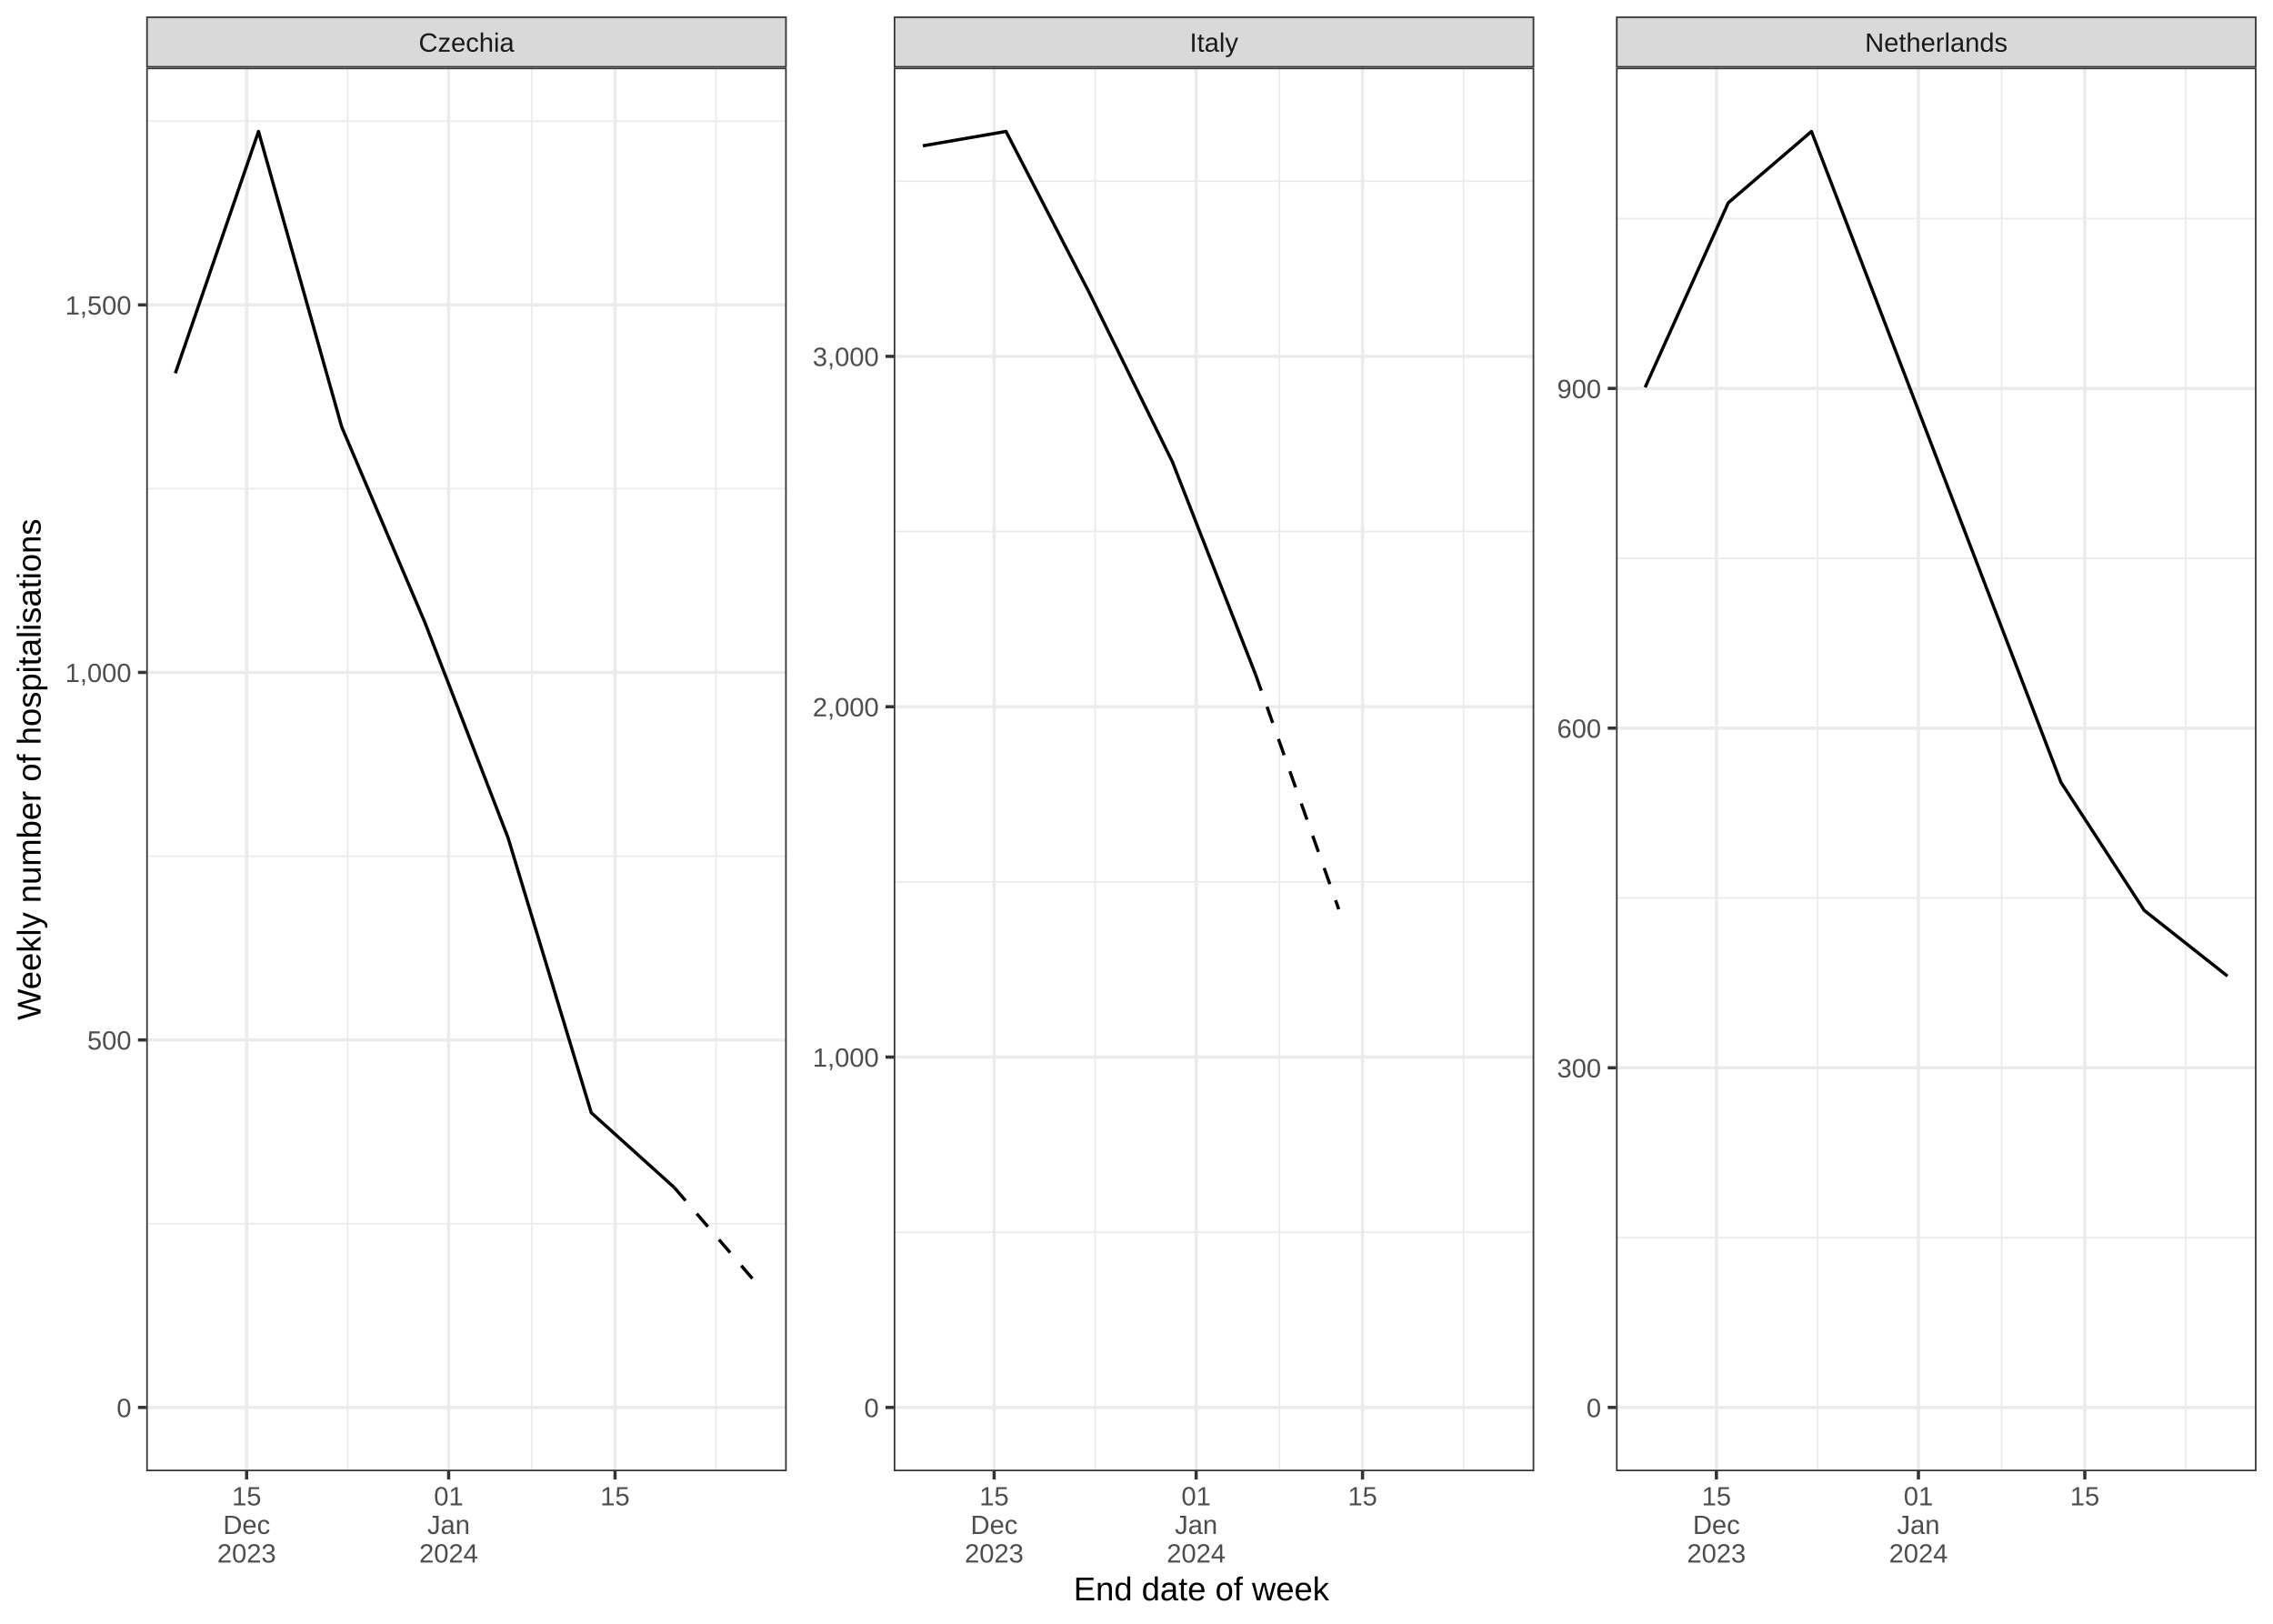
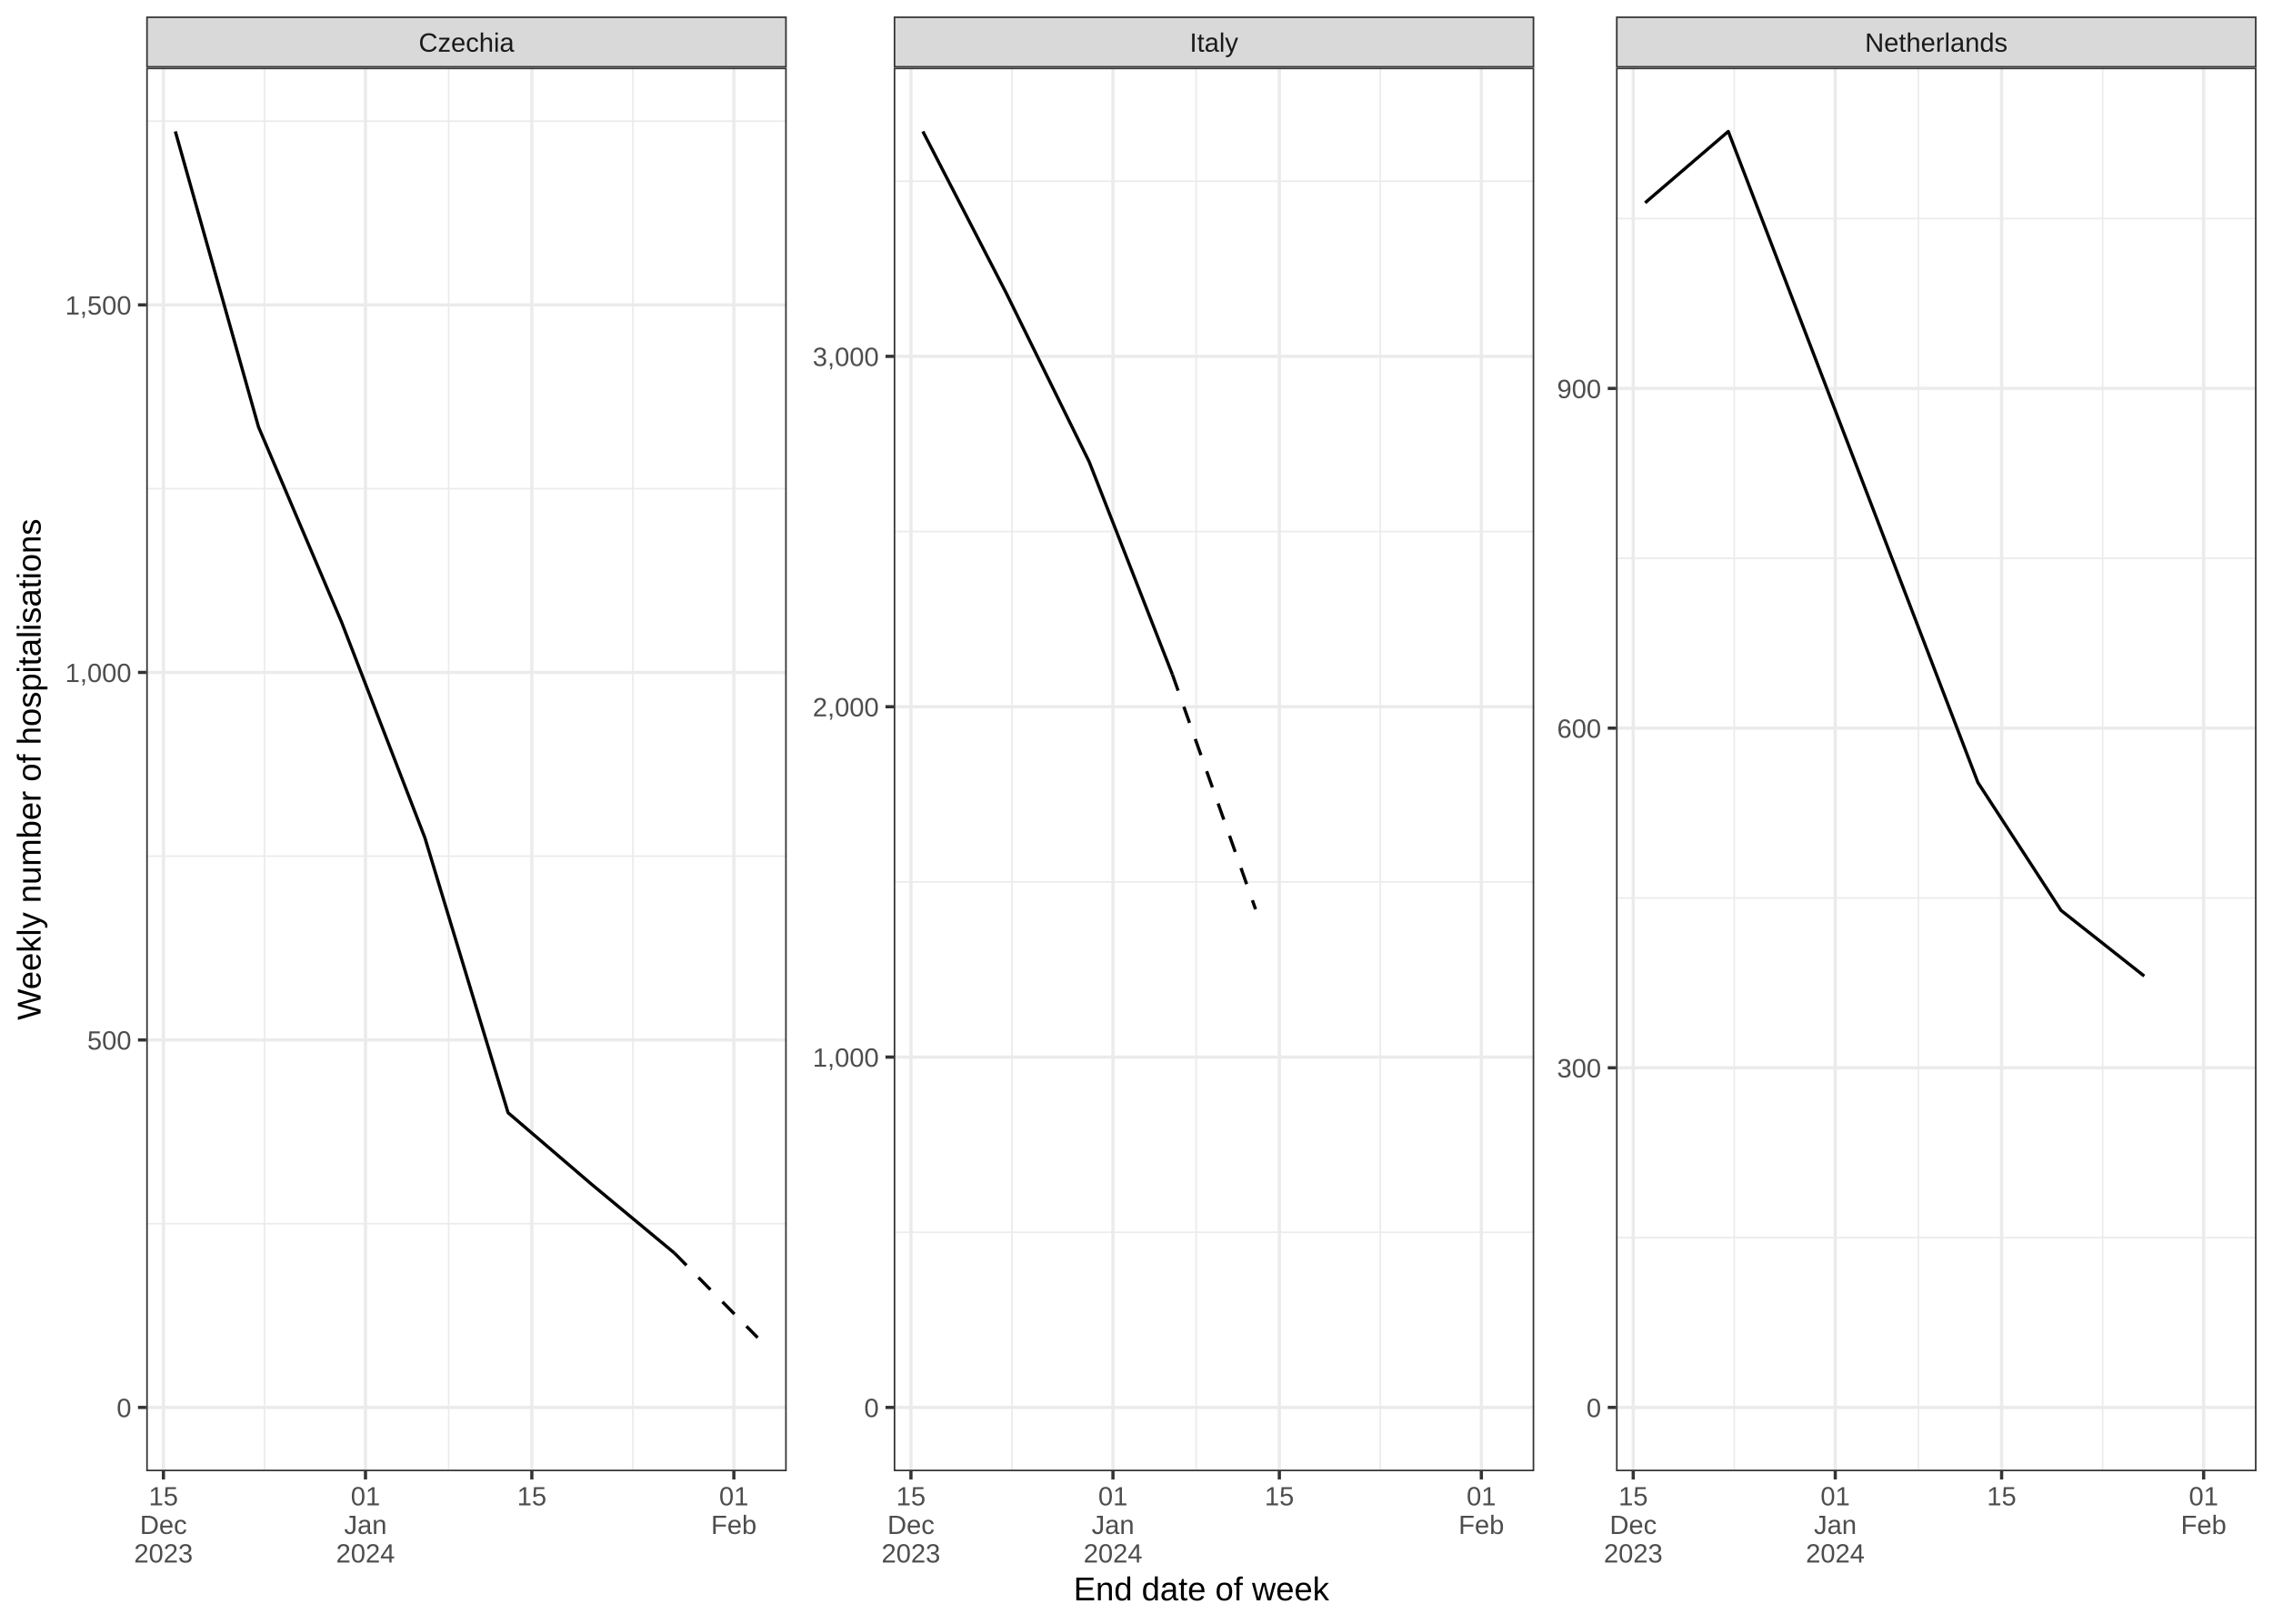
<svg xmlns="http://www.w3.org/2000/svg" class="svglite" width="756.00pt" height="540.00pt" viewBox="0 0 756.00 540.00">
  <defs>
    <style type="text/css">
    .svglite line, .svglite polyline, .svglite polygon, .svglite path, .svglite rect, .svglite circle {
      fill: none;
      stroke: #000000;
      stroke-linecap: round;
      stroke-linejoin: round;
      stroke-miterlimit: 10.00;
    }
    .svglite text {
      white-space: pre;
    }
  </style>
  </defs>
  <rect width="100%" height="100%" style="stroke: none; fill: #FFFFFF;" />
  <defs>
    <clipPath id="cpMC4wMHw3NTYuMDB8MC4wMHw1NDAuMDA=">
      <rect x="0.00" y="0.00" width="756.00" height="540.00" />
    </clipPath>
  </defs>
  <g clip-path="url(#cpMC4wMHw3NTYuMDB8MC4wMHw1NDAuMDA=)">
    <rect x="0.00" y="0.00" width="756.00" height="540.00" style="stroke-width: 1.07; stroke: #FFFFFF; fill: #FFFFFF;" />
  </g>
  <defs>
    <clipPath id="cpNDguNjN8MjYxLjY3fDIyLjQ5fDQ4OS4yOQ==">
      <rect x="48.63" y="22.49" width="213.04" height="466.80" />
    </clipPath>
  </defs>
  <g clip-path="url(#cpNDguNjN8MjYxLjY3fDIyLjQ5fDQ4OS4yOQ==)">
    <rect x="48.63" y="22.49" width="213.04" height="466.80" style="stroke-width: 1.07; stroke: none; fill: #FFFFFF;" />
    <polyline points="48.63,406.96 261.67,406.96 " style="stroke-width: 0.53; stroke: #EBEBEB; stroke-linecap: butt;" />
    <polyline points="48.63,284.73 261.67,284.73 " style="stroke-width: 0.53; stroke: #EBEBEB; stroke-linecap: butt;" />
    <polyline points="48.63,162.51 261.67,162.51 " style="stroke-width: 0.53; stroke: #EBEBEB; stroke-linecap: butt;" />
    <polyline points="48.63,40.29 261.67,40.29 " style="stroke-width: 0.53; stroke: #EBEBEB; stroke-linecap: butt;" />
-     <polyline points="115.63,489.29 115.63,22.49 " style="stroke-width: 0.53; stroke: #EBEBEB; stroke-linecap: butt;" />
-     <polyline points="176.89,489.29 176.89,22.49 " style="stroke-width: 0.53; stroke: #EBEBEB; stroke-linecap: butt;" />
-     <polyline points="238.15,489.29 238.15,22.49 " style="stroke-width: 0.53; stroke: #EBEBEB; stroke-linecap: butt;" />
+     <polyline points="87.96,489.29 87.96,22.49 " style="stroke-width: 0.53; stroke: #EBEBEB; stroke-linecap: butt;" />
+     <polyline points="149.22,489.29 149.22,22.49 " style="stroke-width: 0.53; stroke: #EBEBEB; stroke-linecap: butt;" />
+     <polyline points="210.49,489.29 210.49,22.49 " style="stroke-width: 0.53; stroke: #EBEBEB; stroke-linecap: butt;" />
    <polyline points="48.63,468.07 261.67,468.07 " style="stroke-width: 1.07; stroke: #EBEBEB; stroke-linecap: butt;" />
    <polyline points="48.63,345.85 261.67,345.85 " style="stroke-width: 1.07; stroke: #EBEBEB; stroke-linecap: butt;" />
    <polyline points="48.63,223.62 261.67,223.62 " style="stroke-width: 1.07; stroke: #EBEBEB; stroke-linecap: butt;" />
    <polyline points="48.63,101.40 261.67,101.40 " style="stroke-width: 1.07; stroke: #EBEBEB; stroke-linecap: butt;" />
-     <polyline points="82.03,489.29 82.03,22.49 " style="stroke-width: 1.07; stroke: #EBEBEB; stroke-linecap: butt;" />
-     <polyline points="149.22,489.29 149.22,22.49 " style="stroke-width: 1.07; stroke: #EBEBEB; stroke-linecap: butt;" />
-     <polyline points="204.56,489.29 204.56,22.49 " style="stroke-width: 1.07; stroke: #EBEBEB; stroke-linecap: butt;" />
-     <polyline points="58.32,124.13 85.98,43.71 113.65,141.98 141.32,207.00 168.98,278.62 196.65,370.05 224.32,394.98 " style="stroke-width: 1.07; stroke-linecap: butt;" />
-     <polyline points="224.32,394.98 251.99,427.25 " style="stroke-width: 1.07; stroke-dasharray: 5.69,5.69; stroke-linecap: butt;" />
+     <polyline points="54.36,489.29 54.36,22.49 " style="stroke-width: 1.07; stroke: #EBEBEB; stroke-linecap: butt;" />
+     <polyline points="121.56,489.29 121.56,22.49 " style="stroke-width: 1.07; stroke: #EBEBEB; stroke-linecap: butt;" />
+     <polyline points="176.89,489.29 176.89,22.49 " style="stroke-width: 1.07; stroke: #EBEBEB; stroke-linecap: butt;" />
+     <polyline points="244.08,489.29 244.08,22.49 " style="stroke-width: 1.07; stroke: #EBEBEB; stroke-linecap: butt;" />
+     <polyline points="58.32,43.71 85.98,141.98 113.65,207.00 141.32,278.62 168.98,370.05 196.65,393.76 224.32,416.73 " style="stroke-width: 1.07; stroke-linecap: butt;" />
+     <polyline points="224.32,416.73 251.99,444.85 " style="stroke-width: 1.07; stroke-dasharray: 5.69,5.69; stroke-linecap: butt;" />
    <rect x="48.63" y="22.49" width="213.04" height="466.80" style="stroke-width: 1.07; stroke: #333333;" />
  </g>
  <g clip-path="url(#cpMC4wMHw3NTYuMDB8MC4wMHw1NDAuMDA=)">
</g>
  <defs>
    <clipPath id="cpMjk3LjI1fDUxMC4yOXwyMi40OXw0ODkuMjk=">
      <rect x="297.25" y="22.49" width="213.04" height="466.80" />
    </clipPath>
  </defs>
  <g clip-path="url(#cpMjk3LjI1fDUxMC4yOXwyMi40OXw0ODkuMjk=)">
    <rect x="297.25" y="22.49" width="213.04" height="466.80" style="stroke-width: 1.07; stroke: none; fill: #FFFFFF;" />
    <polyline points="297.25,409.81 510.29,409.81 " style="stroke-width: 0.53; stroke: #EBEBEB; stroke-linecap: butt;" />
    <polyline points="297.25,293.29 510.29,293.29 " style="stroke-width: 0.53; stroke: #EBEBEB; stroke-linecap: butt;" />
    <polyline points="297.25,176.77 510.29,176.77 " style="stroke-width: 0.53; stroke: #EBEBEB; stroke-linecap: butt;" />
    <polyline points="297.25,60.25 510.29,60.25 " style="stroke-width: 0.53; stroke: #EBEBEB; stroke-linecap: butt;" />
-     <polyline points="364.25,489.29 364.25,22.49 " style="stroke-width: 0.53; stroke: #EBEBEB; stroke-linecap: butt;" />
-     <polyline points="425.51,489.29 425.51,22.49 " style="stroke-width: 0.53; stroke: #EBEBEB; stroke-linecap: butt;" />
-     <polyline points="486.77,489.29 486.77,22.49 " style="stroke-width: 0.53; stroke: #EBEBEB; stroke-linecap: butt;" />
+     <polyline points="336.58,489.29 336.58,22.49 " style="stroke-width: 0.53; stroke: #EBEBEB; stroke-linecap: butt;" />
+     <polyline points="397.84,489.29 397.84,22.49 " style="stroke-width: 0.53; stroke: #EBEBEB; stroke-linecap: butt;" />
+     <polyline points="459.10,489.29 459.10,22.49 " style="stroke-width: 0.53; stroke: #EBEBEB; stroke-linecap: butt;" />
    <polyline points="297.25,468.07 510.29,468.07 " style="stroke-width: 1.07; stroke: #EBEBEB; stroke-linecap: butt;" />
    <polyline points="297.25,351.55 510.29,351.55 " style="stroke-width: 1.07; stroke: #EBEBEB; stroke-linecap: butt;" />
    <polyline points="297.25,235.03 510.29,235.03 " style="stroke-width: 1.07; stroke: #EBEBEB; stroke-linecap: butt;" />
    <polyline points="297.25,118.51 510.29,118.51 " style="stroke-width: 1.07; stroke: #EBEBEB; stroke-linecap: butt;" />
-     <polyline points="330.65,489.29 330.65,22.49 " style="stroke-width: 1.07; stroke: #EBEBEB; stroke-linecap: butt;" />
-     <polyline points="397.84,489.29 397.84,22.49 " style="stroke-width: 1.07; stroke: #EBEBEB; stroke-linecap: butt;" />
-     <polyline points="453.18,489.29 453.18,22.49 " style="stroke-width: 1.07; stroke: #EBEBEB; stroke-linecap: butt;" />
-     <polyline points="306.94,48.49 334.60,43.71 362.27,97.31 389.94,153.59 417.60,224.31 " style="stroke-width: 1.07; stroke-linecap: butt;" />
-     <polyline points="417.60,224.31 445.27,302.38 " style="stroke-width: 1.07; stroke-dasharray: 5.69,5.69; stroke-linecap: butt;" />
+     <polyline points="302.98,489.29 302.98,22.49 " style="stroke-width: 1.07; stroke: #EBEBEB; stroke-linecap: butt;" />
+     <polyline points="370.17,489.29 370.17,22.49 " style="stroke-width: 1.07; stroke: #EBEBEB; stroke-linecap: butt;" />
+     <polyline points="425.51,489.29 425.51,22.49 " style="stroke-width: 1.07; stroke: #EBEBEB; stroke-linecap: butt;" />
+     <polyline points="492.70,489.29 492.70,22.49 " style="stroke-width: 1.07; stroke: #EBEBEB; stroke-linecap: butt;" />
+     <polyline points="306.94,43.71 334.60,97.31 362.27,153.59 389.94,224.31 " style="stroke-width: 1.07; stroke-linecap: butt;" />
+     <polyline points="389.94,224.31 417.60,302.38 " style="stroke-width: 1.07; stroke-dasharray: 5.69,5.69; stroke-linecap: butt;" />
    <rect x="297.25" y="22.49" width="213.04" height="466.80" style="stroke-width: 1.07; stroke: #333333;" />
  </g>
  <g clip-path="url(#cpMC4wMHw3NTYuMDB8MC4wMHw1NDAuMDA=)">
</g>
  <defs>
    <clipPath id="cpNTM3LjQ4fDc1MC41MnwyMi40OXw0ODkuMjk=">
      <rect x="537.48" y="22.49" width="213.04" height="466.80" />
    </clipPath>
  </defs>
  <g clip-path="url(#cpNTM3LjQ4fDc1MC41MnwyMi40OXw0ODkuMjk=)">
    <rect x="537.48" y="22.49" width="213.04" height="466.80" style="stroke-width: 1.07; stroke: none; fill: #FFFFFF;" />
    <polyline points="537.48,411.59 750.52,411.59 " style="stroke-width: 0.53; stroke: #EBEBEB; stroke-linecap: butt;" />
    <polyline points="537.48,298.63 750.52,298.63 " style="stroke-width: 0.53; stroke: #EBEBEB; stroke-linecap: butt;" />
    <polyline points="537.48,185.66 750.52,185.66 " style="stroke-width: 0.53; stroke: #EBEBEB; stroke-linecap: butt;" />
    <polyline points="537.48,72.70 750.52,72.70 " style="stroke-width: 0.53; stroke: #EBEBEB; stroke-linecap: butt;" />
-     <polyline points="604.48,489.29 604.48,22.49 " style="stroke-width: 0.53; stroke: #EBEBEB; stroke-linecap: butt;" />
-     <polyline points="665.74,489.29 665.74,22.49 " style="stroke-width: 0.53; stroke: #EBEBEB; stroke-linecap: butt;" />
-     <polyline points="727.00,489.29 727.00,22.49 " style="stroke-width: 0.53; stroke: #EBEBEB; stroke-linecap: butt;" />
+     <polyline points="576.81,489.29 576.81,22.49 " style="stroke-width: 0.53; stroke: #EBEBEB; stroke-linecap: butt;" />
+     <polyline points="638.07,489.29 638.07,22.49 " style="stroke-width: 0.53; stroke: #EBEBEB; stroke-linecap: butt;" />
+     <polyline points="699.34,489.29 699.34,22.49 " style="stroke-width: 0.53; stroke: #EBEBEB; stroke-linecap: butt;" />
    <polyline points="537.48,468.07 750.52,468.07 " style="stroke-width: 1.07; stroke: #EBEBEB; stroke-linecap: butt;" />
    <polyline points="537.48,355.11 750.52,355.11 " style="stroke-width: 1.07; stroke: #EBEBEB; stroke-linecap: butt;" />
    <polyline points="537.48,242.15 750.52,242.15 " style="stroke-width: 1.07; stroke: #EBEBEB; stroke-linecap: butt;" />
    <polyline points="537.48,129.18 750.52,129.18 " style="stroke-width: 1.07; stroke: #EBEBEB; stroke-linecap: butt;" />
-     <polyline points="570.88,489.29 570.88,22.49 " style="stroke-width: 1.07; stroke: #EBEBEB; stroke-linecap: butt;" />
-     <polyline points="638.07,489.29 638.07,22.49 " style="stroke-width: 1.07; stroke: #EBEBEB; stroke-linecap: butt;" />
-     <polyline points="693.41,489.29 693.41,22.49 " style="stroke-width: 1.07; stroke: #EBEBEB; stroke-linecap: butt;" />
-     <polyline points="547.17,128.81 574.83,67.43 602.50,43.71 685.50,260.22 713.17,302.77 740.84,324.61 " style="stroke-width: 1.07; stroke-linecap: butt;" />
+     <polyline points="543.21,489.29 543.21,22.49 " style="stroke-width: 1.07; stroke: #EBEBEB; stroke-linecap: butt;" />
+     <polyline points="610.41,489.29 610.41,22.49 " style="stroke-width: 1.07; stroke: #EBEBEB; stroke-linecap: butt;" />
+     <polyline points="665.74,489.29 665.74,22.49 " style="stroke-width: 1.07; stroke: #EBEBEB; stroke-linecap: butt;" />
+     <polyline points="732.93,489.29 732.93,22.49 " style="stroke-width: 1.07; stroke: #EBEBEB; stroke-linecap: butt;" />
+     <polyline points="547.17,67.43 574.83,43.71 657.84,260.22 685.50,302.77 713.17,324.61 " style="stroke-width: 1.07; stroke-linecap: butt;" />
    <rect x="537.48" y="22.49" width="213.04" height="466.80" style="stroke-width: 1.07; stroke: #333333;" />
  </g>
  <g clip-path="url(#cpMC4wMHw3NTYuMDB8MC4wMHw1NDAuMDA=)">
</g>
  <defs>
    <clipPath id="cpNDguNjN8MjYxLjY3fDUuNDh8MjIuNDk=">
      <rect x="48.63" y="5.48" width="213.04" height="17.01" />
    </clipPath>
  </defs>
  <g clip-path="url(#cpNDguNjN8MjYxLjY3fDUuNDh8MjIuNDk=)">
    <rect x="48.63" y="5.48" width="213.04" height="17.01" style="stroke-width: 1.07; stroke: #333333; fill: #D9D9D9;" />
    <text x="155.15" y="17.19" text-anchor="middle" style="font-size: 8.80px;fill: #1A1A1A; font-family: &quot;Liberation Sans&quot;;" textLength="34.42px" lengthAdjust="spacingAndGlyphs">Czechia</text>
  </g>
  <g clip-path="url(#cpMC4wMHw3NTYuMDB8MC4wMHw1NDAuMDA=)">
</g>
  <defs>
    <clipPath id="cpMjk3LjI1fDUxMC4yOXw1LjQ4fDIyLjQ5">
      <rect x="297.25" y="5.48" width="213.04" height="17.01" />
    </clipPath>
  </defs>
  <g clip-path="url(#cpMjk3LjI1fDUxMC4yOXw1LjQ4fDIyLjQ5)">
    <rect x="297.25" y="5.48" width="213.04" height="17.01" style="stroke-width: 1.07; stroke: #333333; fill: #D9D9D9;" />
    <text x="403.77" y="17.19" text-anchor="middle" style="font-size: 8.80px;fill: #1A1A1A; font-family: &quot;Liberation Sans&quot;;" textLength="19.09px" lengthAdjust="spacingAndGlyphs">Italy</text>
  </g>
  <g clip-path="url(#cpMC4wMHw3NTYuMDB8MC4wMHw1NDAuMDA=)">
</g>
  <defs>
    <clipPath id="cpNTM3LjQ4fDc1MC41Mnw1LjQ4fDIyLjQ5">
      <rect x="537.48" y="5.48" width="213.04" height="17.01" />
    </clipPath>
  </defs>
  <g clip-path="url(#cpNTM3LjQ4fDc1MC41Mnw1LjQ4fDIyLjQ5)">
    <rect x="537.48" y="5.48" width="213.04" height="17.01" style="stroke-width: 1.07; stroke: #333333; fill: #D9D9D9;" />
    <text x="644.00" y="17.19" text-anchor="middle" style="font-size: 8.80px;fill: #1A1A1A; font-family: &quot;Liberation Sans&quot;;" textLength="53.63px" lengthAdjust="spacingAndGlyphs">Netherlands</text>
  </g>
  <g clip-path="url(#cpMC4wMHw3NTYuMDB8MC4wMHw1NDAuMDA=)">
-     <polyline points="82.03,492.03 82.03,489.29 " style="stroke-width: 1.07; stroke: #333333; stroke-linecap: butt;" />
-     <polyline points="149.22,492.03 149.22,489.29 " style="stroke-width: 1.07; stroke: #333333; stroke-linecap: butt;" />
-     <polyline points="204.56,492.03 204.56,489.29 " style="stroke-width: 1.07; stroke: #333333; stroke-linecap: butt;" />
-     <text x="82.03" y="500.63" text-anchor="middle" style="font-size: 8.80px;fill: #4D4D4D; font-family: &quot;Liberation Sans&quot;;" textLength="11.19px" lengthAdjust="spacingAndGlyphs">15</text>
-     <text x="82.03" y="510.14" text-anchor="middle" style="font-size: 8.80px;fill: #4D4D4D; font-family: &quot;Liberation Sans&quot;;" textLength="17.03px" lengthAdjust="spacingAndGlyphs">Dec</text>
-     <text x="82.03" y="519.64" text-anchor="middle" style="font-size: 8.80px;fill: #4D4D4D; font-family: &quot;Liberation Sans&quot;;" textLength="22.38px" lengthAdjust="spacingAndGlyphs">2023</text>
-     <text x="149.22" y="500.63" text-anchor="middle" style="font-size: 8.80px;fill: #4D4D4D; font-family: &quot;Liberation Sans&quot;;" textLength="11.19px" lengthAdjust="spacingAndGlyphs">01</text>
-     <text x="149.22" y="510.14" text-anchor="middle" style="font-size: 8.80px;fill: #4D4D4D; font-family: &quot;Liberation Sans&quot;;" textLength="13.56px" lengthAdjust="spacingAndGlyphs">Jan</text>
-     <text x="149.22" y="519.64" text-anchor="middle" style="font-size: 8.80px;fill: #4D4D4D; font-family: &quot;Liberation Sans&quot;;" textLength="22.38px" lengthAdjust="spacingAndGlyphs">2024</text>
-     <text x="204.56" y="500.63" text-anchor="middle" style="font-size: 8.80px;fill: #4D4D4D; font-family: &quot;Liberation Sans&quot;;" textLength="11.19px" lengthAdjust="spacingAndGlyphs">15</text>
-     <polyline points="330.65,492.03 330.65,489.29 " style="stroke-width: 1.07; stroke: #333333; stroke-linecap: butt;" />
-     <polyline points="397.84,492.03 397.84,489.29 " style="stroke-width: 1.07; stroke: #333333; stroke-linecap: butt;" />
-     <polyline points="453.18,492.03 453.18,489.29 " style="stroke-width: 1.07; stroke: #333333; stroke-linecap: butt;" />
-     <text x="330.65" y="500.63" text-anchor="middle" style="font-size: 8.80px;fill: #4D4D4D; font-family: &quot;Liberation Sans&quot;;" textLength="11.19px" lengthAdjust="spacingAndGlyphs">15</text>
-     <text x="330.65" y="510.14" text-anchor="middle" style="font-size: 8.80px;fill: #4D4D4D; font-family: &quot;Liberation Sans&quot;;" textLength="17.03px" lengthAdjust="spacingAndGlyphs">Dec</text>
-     <text x="330.65" y="519.64" text-anchor="middle" style="font-size: 8.80px;fill: #4D4D4D; font-family: &quot;Liberation Sans&quot;;" textLength="22.38px" lengthAdjust="spacingAndGlyphs">2023</text>
-     <text x="397.84" y="500.63" text-anchor="middle" style="font-size: 8.80px;fill: #4D4D4D; font-family: &quot;Liberation Sans&quot;;" textLength="11.19px" lengthAdjust="spacingAndGlyphs">01</text>
-     <text x="397.84" y="510.14" text-anchor="middle" style="font-size: 8.80px;fill: #4D4D4D; font-family: &quot;Liberation Sans&quot;;" textLength="13.56px" lengthAdjust="spacingAndGlyphs">Jan</text>
-     <text x="397.84" y="519.64" text-anchor="middle" style="font-size: 8.80px;fill: #4D4D4D; font-family: &quot;Liberation Sans&quot;;" textLength="22.38px" lengthAdjust="spacingAndGlyphs">2024</text>
-     <text x="453.18" y="500.63" text-anchor="middle" style="font-size: 8.80px;fill: #4D4D4D; font-family: &quot;Liberation Sans&quot;;" textLength="11.19px" lengthAdjust="spacingAndGlyphs">15</text>
-     <polyline points="570.88,492.03 570.88,489.29 " style="stroke-width: 1.07; stroke: #333333; stroke-linecap: butt;" />
-     <polyline points="638.07,492.03 638.07,489.29 " style="stroke-width: 1.07; stroke: #333333; stroke-linecap: butt;" />
-     <polyline points="693.41,492.03 693.41,489.29 " style="stroke-width: 1.07; stroke: #333333; stroke-linecap: butt;" />
-     <text x="570.88" y="500.63" text-anchor="middle" style="font-size: 8.80px;fill: #4D4D4D; font-family: &quot;Liberation Sans&quot;;" textLength="11.19px" lengthAdjust="spacingAndGlyphs">15</text>
-     <text x="570.88" y="510.14" text-anchor="middle" style="font-size: 8.80px;fill: #4D4D4D; font-family: &quot;Liberation Sans&quot;;" textLength="17.03px" lengthAdjust="spacingAndGlyphs">Dec</text>
-     <text x="570.88" y="519.64" text-anchor="middle" style="font-size: 8.80px;fill: #4D4D4D; font-family: &quot;Liberation Sans&quot;;" textLength="22.38px" lengthAdjust="spacingAndGlyphs">2023</text>
-     <text x="638.07" y="500.63" text-anchor="middle" style="font-size: 8.80px;fill: #4D4D4D; font-family: &quot;Liberation Sans&quot;;" textLength="11.19px" lengthAdjust="spacingAndGlyphs">01</text>
-     <text x="638.07" y="510.14" text-anchor="middle" style="font-size: 8.80px;fill: #4D4D4D; font-family: &quot;Liberation Sans&quot;;" textLength="13.56px" lengthAdjust="spacingAndGlyphs">Jan</text>
-     <text x="638.07" y="519.64" text-anchor="middle" style="font-size: 8.80px;fill: #4D4D4D; font-family: &quot;Liberation Sans&quot;;" textLength="22.38px" lengthAdjust="spacingAndGlyphs">2024</text>
-     <text x="693.41" y="500.63" text-anchor="middle" style="font-size: 8.80px;fill: #4D4D4D; font-family: &quot;Liberation Sans&quot;;" textLength="11.19px" lengthAdjust="spacingAndGlyphs">15</text>
+     <polyline points="54.36,492.03 54.36,489.29 " style="stroke-width: 1.07; stroke: #333333; stroke-linecap: butt;" />
+     <polyline points="121.56,492.03 121.56,489.29 " style="stroke-width: 1.07; stroke: #333333; stroke-linecap: butt;" />
+     <polyline points="176.89,492.03 176.89,489.29 " style="stroke-width: 1.07; stroke: #333333; stroke-linecap: butt;" />
+     <polyline points="244.08,492.03 244.08,489.29 " style="stroke-width: 1.07; stroke: #333333; stroke-linecap: butt;" />
+     <text x="54.36" y="500.63" text-anchor="middle" style="font-size: 8.80px;fill: #4D4D4D; font-family: &quot;Liberation Sans&quot;;" textLength="11.19px" lengthAdjust="spacingAndGlyphs">15</text>
+     <text x="54.36" y="510.14" text-anchor="middle" style="font-size: 8.80px;fill: #4D4D4D; font-family: &quot;Liberation Sans&quot;;" textLength="17.03px" lengthAdjust="spacingAndGlyphs">Dec</text>
+     <text x="54.36" y="519.64" text-anchor="middle" style="font-size: 8.80px;fill: #4D4D4D; font-family: &quot;Liberation Sans&quot;;" textLength="22.38px" lengthAdjust="spacingAndGlyphs">2023</text>
+     <text x="121.56" y="500.63" text-anchor="middle" style="font-size: 8.80px;fill: #4D4D4D; font-family: &quot;Liberation Sans&quot;;" textLength="11.19px" lengthAdjust="spacingAndGlyphs">01</text>
+     <text x="121.56" y="510.14" text-anchor="middle" style="font-size: 8.80px;fill: #4D4D4D; font-family: &quot;Liberation Sans&quot;;" textLength="13.56px" lengthAdjust="spacingAndGlyphs">Jan</text>
+     <text x="121.56" y="519.64" text-anchor="middle" style="font-size: 8.80px;fill: #4D4D4D; font-family: &quot;Liberation Sans&quot;;" textLength="22.38px" lengthAdjust="spacingAndGlyphs">2024</text>
+     <text x="176.89" y="500.63" text-anchor="middle" style="font-size: 8.80px;fill: #4D4D4D; font-family: &quot;Liberation Sans&quot;;" textLength="11.19px" lengthAdjust="spacingAndGlyphs">15</text>
+     <text x="244.08" y="500.63" text-anchor="middle" style="font-size: 8.80px;fill: #4D4D4D; font-family: &quot;Liberation Sans&quot;;" textLength="11.19px" lengthAdjust="spacingAndGlyphs">01</text>
+     <text x="244.08" y="510.14" text-anchor="middle" style="font-size: 8.80px;fill: #4D4D4D; font-family: &quot;Liberation Sans&quot;;" textLength="15.58px" lengthAdjust="spacingAndGlyphs">Feb</text>
+     <polyline points="302.98,492.03 302.98,489.29 " style="stroke-width: 1.07; stroke: #333333; stroke-linecap: butt;" />
+     <polyline points="370.17,492.03 370.17,489.29 " style="stroke-width: 1.07; stroke: #333333; stroke-linecap: butt;" />
+     <polyline points="425.51,492.03 425.51,489.29 " style="stroke-width: 1.07; stroke: #333333; stroke-linecap: butt;" />
+     <polyline points="492.70,492.03 492.70,489.29 " style="stroke-width: 1.07; stroke: #333333; stroke-linecap: butt;" />
+     <text x="302.98" y="500.63" text-anchor="middle" style="font-size: 8.80px;fill: #4D4D4D; font-family: &quot;Liberation Sans&quot;;" textLength="11.19px" lengthAdjust="spacingAndGlyphs">15</text>
+     <text x="302.98" y="510.14" text-anchor="middle" style="font-size: 8.80px;fill: #4D4D4D; font-family: &quot;Liberation Sans&quot;;" textLength="17.03px" lengthAdjust="spacingAndGlyphs">Dec</text>
+     <text x="302.98" y="519.64" text-anchor="middle" style="font-size: 8.80px;fill: #4D4D4D; font-family: &quot;Liberation Sans&quot;;" textLength="22.38px" lengthAdjust="spacingAndGlyphs">2023</text>
+     <text x="370.17" y="500.63" text-anchor="middle" style="font-size: 8.80px;fill: #4D4D4D; font-family: &quot;Liberation Sans&quot;;" textLength="11.19px" lengthAdjust="spacingAndGlyphs">01</text>
+     <text x="370.17" y="510.14" text-anchor="middle" style="font-size: 8.80px;fill: #4D4D4D; font-family: &quot;Liberation Sans&quot;;" textLength="13.56px" lengthAdjust="spacingAndGlyphs">Jan</text>
+     <text x="370.17" y="519.64" text-anchor="middle" style="font-size: 8.80px;fill: #4D4D4D; font-family: &quot;Liberation Sans&quot;;" textLength="22.38px" lengthAdjust="spacingAndGlyphs">2024</text>
+     <text x="425.51" y="500.63" text-anchor="middle" style="font-size: 8.80px;fill: #4D4D4D; font-family: &quot;Liberation Sans&quot;;" textLength="11.19px" lengthAdjust="spacingAndGlyphs">15</text>
+     <text x="492.70" y="500.63" text-anchor="middle" style="font-size: 8.80px;fill: #4D4D4D; font-family: &quot;Liberation Sans&quot;;" textLength="11.19px" lengthAdjust="spacingAndGlyphs">01</text>
+     <text x="492.70" y="510.14" text-anchor="middle" style="font-size: 8.80px;fill: #4D4D4D; font-family: &quot;Liberation Sans&quot;;" textLength="15.58px" lengthAdjust="spacingAndGlyphs">Feb</text>
+     <polyline points="543.21,492.03 543.21,489.29 " style="stroke-width: 1.07; stroke: #333333; stroke-linecap: butt;" />
+     <polyline points="610.41,492.03 610.41,489.29 " style="stroke-width: 1.07; stroke: #333333; stroke-linecap: butt;" />
+     <polyline points="665.74,492.03 665.74,489.29 " style="stroke-width: 1.07; stroke: #333333; stroke-linecap: butt;" />
+     <polyline points="732.93,492.03 732.93,489.29 " style="stroke-width: 1.07; stroke: #333333; stroke-linecap: butt;" />
+     <text x="543.21" y="500.63" text-anchor="middle" style="font-size: 8.80px;fill: #4D4D4D; font-family: &quot;Liberation Sans&quot;;" textLength="11.19px" lengthAdjust="spacingAndGlyphs">15</text>
+     <text x="543.21" y="510.14" text-anchor="middle" style="font-size: 8.80px;fill: #4D4D4D; font-family: &quot;Liberation Sans&quot;;" textLength="17.03px" lengthAdjust="spacingAndGlyphs">Dec</text>
+     <text x="543.21" y="519.64" text-anchor="middle" style="font-size: 8.80px;fill: #4D4D4D; font-family: &quot;Liberation Sans&quot;;" textLength="22.38px" lengthAdjust="spacingAndGlyphs">2023</text>
+     <text x="610.41" y="500.63" text-anchor="middle" style="font-size: 8.80px;fill: #4D4D4D; font-family: &quot;Liberation Sans&quot;;" textLength="11.19px" lengthAdjust="spacingAndGlyphs">01</text>
+     <text x="610.41" y="510.14" text-anchor="middle" style="font-size: 8.80px;fill: #4D4D4D; font-family: &quot;Liberation Sans&quot;;" textLength="13.56px" lengthAdjust="spacingAndGlyphs">Jan</text>
+     <text x="610.41" y="519.64" text-anchor="middle" style="font-size: 8.80px;fill: #4D4D4D; font-family: &quot;Liberation Sans&quot;;" textLength="22.38px" lengthAdjust="spacingAndGlyphs">2024</text>
+     <text x="665.74" y="500.63" text-anchor="middle" style="font-size: 8.80px;fill: #4D4D4D; font-family: &quot;Liberation Sans&quot;;" textLength="11.19px" lengthAdjust="spacingAndGlyphs">15</text>
+     <text x="732.93" y="500.63" text-anchor="middle" style="font-size: 8.80px;fill: #4D4D4D; font-family: &quot;Liberation Sans&quot;;" textLength="11.19px" lengthAdjust="spacingAndGlyphs">01</text>
+     <text x="732.93" y="510.14" text-anchor="middle" style="font-size: 8.80px;fill: #4D4D4D; font-family: &quot;Liberation Sans&quot;;" textLength="15.58px" lengthAdjust="spacingAndGlyphs">Feb</text>
    <text x="532.55" y="471.28" text-anchor="end" style="font-size: 8.80px;fill: #4D4D4D; font-family: &quot;Liberation Sans&quot;;" textLength="5.59px" lengthAdjust="spacingAndGlyphs">0</text>
    <text x="532.55" y="358.31" text-anchor="end" style="font-size: 8.80px;fill: #4D4D4D; font-family: &quot;Liberation Sans&quot;;" textLength="16.78px" lengthAdjust="spacingAndGlyphs">300</text>
    <text x="532.55" y="245.35" text-anchor="end" style="font-size: 8.80px;fill: #4D4D4D; font-family: &quot;Liberation Sans&quot;;" textLength="16.78px" lengthAdjust="spacingAndGlyphs">600</text>
    <text x="532.55" y="132.39" text-anchor="end" style="font-size: 8.80px;fill: #4D4D4D; font-family: &quot;Liberation Sans&quot;;" textLength="16.78px" lengthAdjust="spacingAndGlyphs">900</text>
    <polyline points="534.74,468.07 537.48,468.07 " style="stroke-width: 1.07; stroke: #333333; stroke-linecap: butt;" />
    <polyline points="534.74,355.11 537.48,355.11 " style="stroke-width: 1.07; stroke: #333333; stroke-linecap: butt;" />
    <polyline points="534.74,242.15 537.48,242.15 " style="stroke-width: 1.07; stroke: #333333; stroke-linecap: butt;" />
    <polyline points="534.74,129.18 537.48,129.18 " style="stroke-width: 1.07; stroke: #333333; stroke-linecap: butt;" />
    <text x="292.32" y="471.28" text-anchor="end" style="font-size: 8.80px;fill: #4D4D4D; font-family: &quot;Liberation Sans&quot;;" textLength="5.59px" lengthAdjust="spacingAndGlyphs">0</text>
    <text x="292.32" y="354.76" text-anchor="end" style="font-size: 8.80px;fill: #4D4D4D; font-family: &quot;Liberation Sans&quot;;" textLength="25.17px" lengthAdjust="spacingAndGlyphs">1,000</text>
    <text x="292.32" y="238.24" text-anchor="end" style="font-size: 8.80px;fill: #4D4D4D; font-family: &quot;Liberation Sans&quot;;" textLength="25.17px" lengthAdjust="spacingAndGlyphs">2,000</text>
    <text x="292.32" y="121.72" text-anchor="end" style="font-size: 8.80px;fill: #4D4D4D; font-family: &quot;Liberation Sans&quot;;" textLength="25.17px" lengthAdjust="spacingAndGlyphs">3,000</text>
    <polyline points="294.51,468.07 297.25,468.07 " style="stroke-width: 1.07; stroke: #333333; stroke-linecap: butt;" />
    <polyline points="294.51,351.55 297.25,351.55 " style="stroke-width: 1.07; stroke: #333333; stroke-linecap: butt;" />
    <polyline points="294.51,235.03 297.25,235.03 " style="stroke-width: 1.07; stroke: #333333; stroke-linecap: butt;" />
    <polyline points="294.51,118.51 297.25,118.51 " style="stroke-width: 1.07; stroke: #333333; stroke-linecap: butt;" />
    <text x="43.70" y="471.28" text-anchor="end" style="font-size: 8.80px;fill: #4D4D4D; font-family: &quot;Liberation Sans&quot;;" textLength="5.59px" lengthAdjust="spacingAndGlyphs">0</text>
    <text x="43.70" y="349.05" text-anchor="end" style="font-size: 8.80px;fill: #4D4D4D; font-family: &quot;Liberation Sans&quot;;" textLength="16.78px" lengthAdjust="spacingAndGlyphs">500</text>
    <text x="43.70" y="226.83" text-anchor="end" style="font-size: 8.80px;fill: #4D4D4D; font-family: &quot;Liberation Sans&quot;;" textLength="25.17px" lengthAdjust="spacingAndGlyphs">1,000</text>
    <text x="43.70" y="104.61" text-anchor="end" style="font-size: 8.80px;fill: #4D4D4D; font-family: &quot;Liberation Sans&quot;;" textLength="25.17px" lengthAdjust="spacingAndGlyphs">1,500</text>
    <polyline points="45.89,468.07 48.63,468.07 " style="stroke-width: 1.07; stroke: #333333; stroke-linecap: butt;" />
    <polyline points="45.89,345.85 48.63,345.85 " style="stroke-width: 1.07; stroke: #333333; stroke-linecap: butt;" />
    <polyline points="45.89,223.62 48.63,223.62 " style="stroke-width: 1.07; stroke: #333333; stroke-linecap: butt;" />
    <polyline points="45.89,101.40 48.63,101.40 " style="stroke-width: 1.07; stroke: #333333; stroke-linecap: butt;" />
    <text x="399.58" y="532.23" text-anchor="middle" style="font-size: 11.00px; font-family: &quot;Liberation Sans&quot;;" textLength="95.72px" lengthAdjust="spacingAndGlyphs">End date of week</text>
    <text transform="translate(13.50,255.89) rotate(-90)" text-anchor="middle" style="font-size: 11.00px; font-family: &quot;Liberation Sans&quot;;" textLength="189.66px" lengthAdjust="spacingAndGlyphs">Weekly number of hospitalisations</text>
  </g>
</svg>
